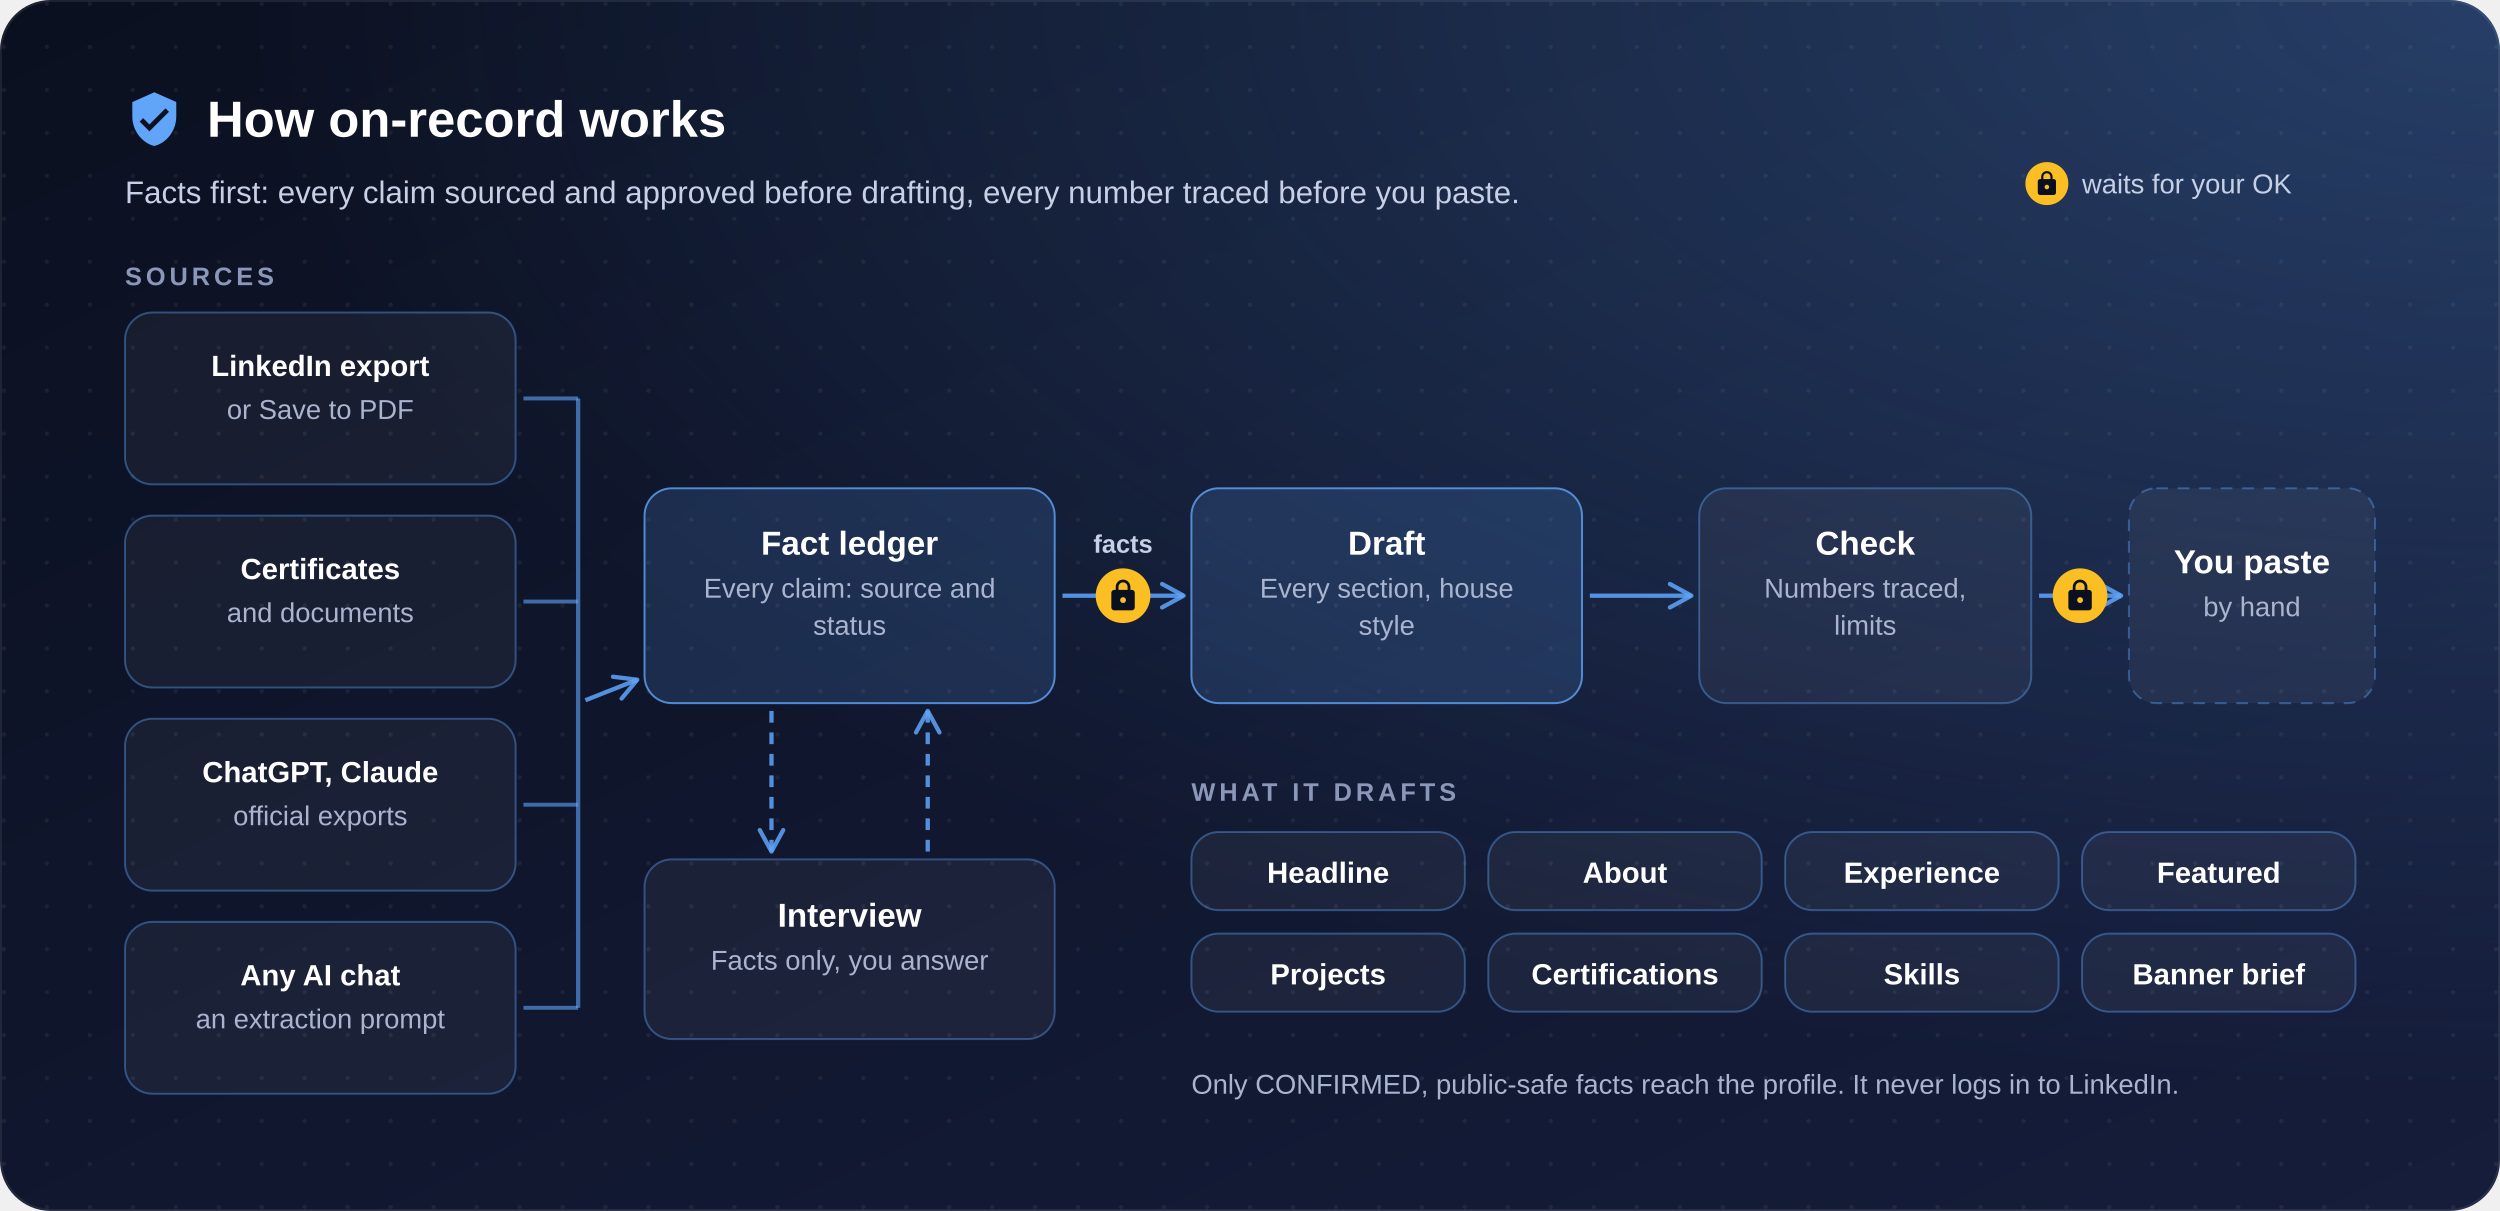
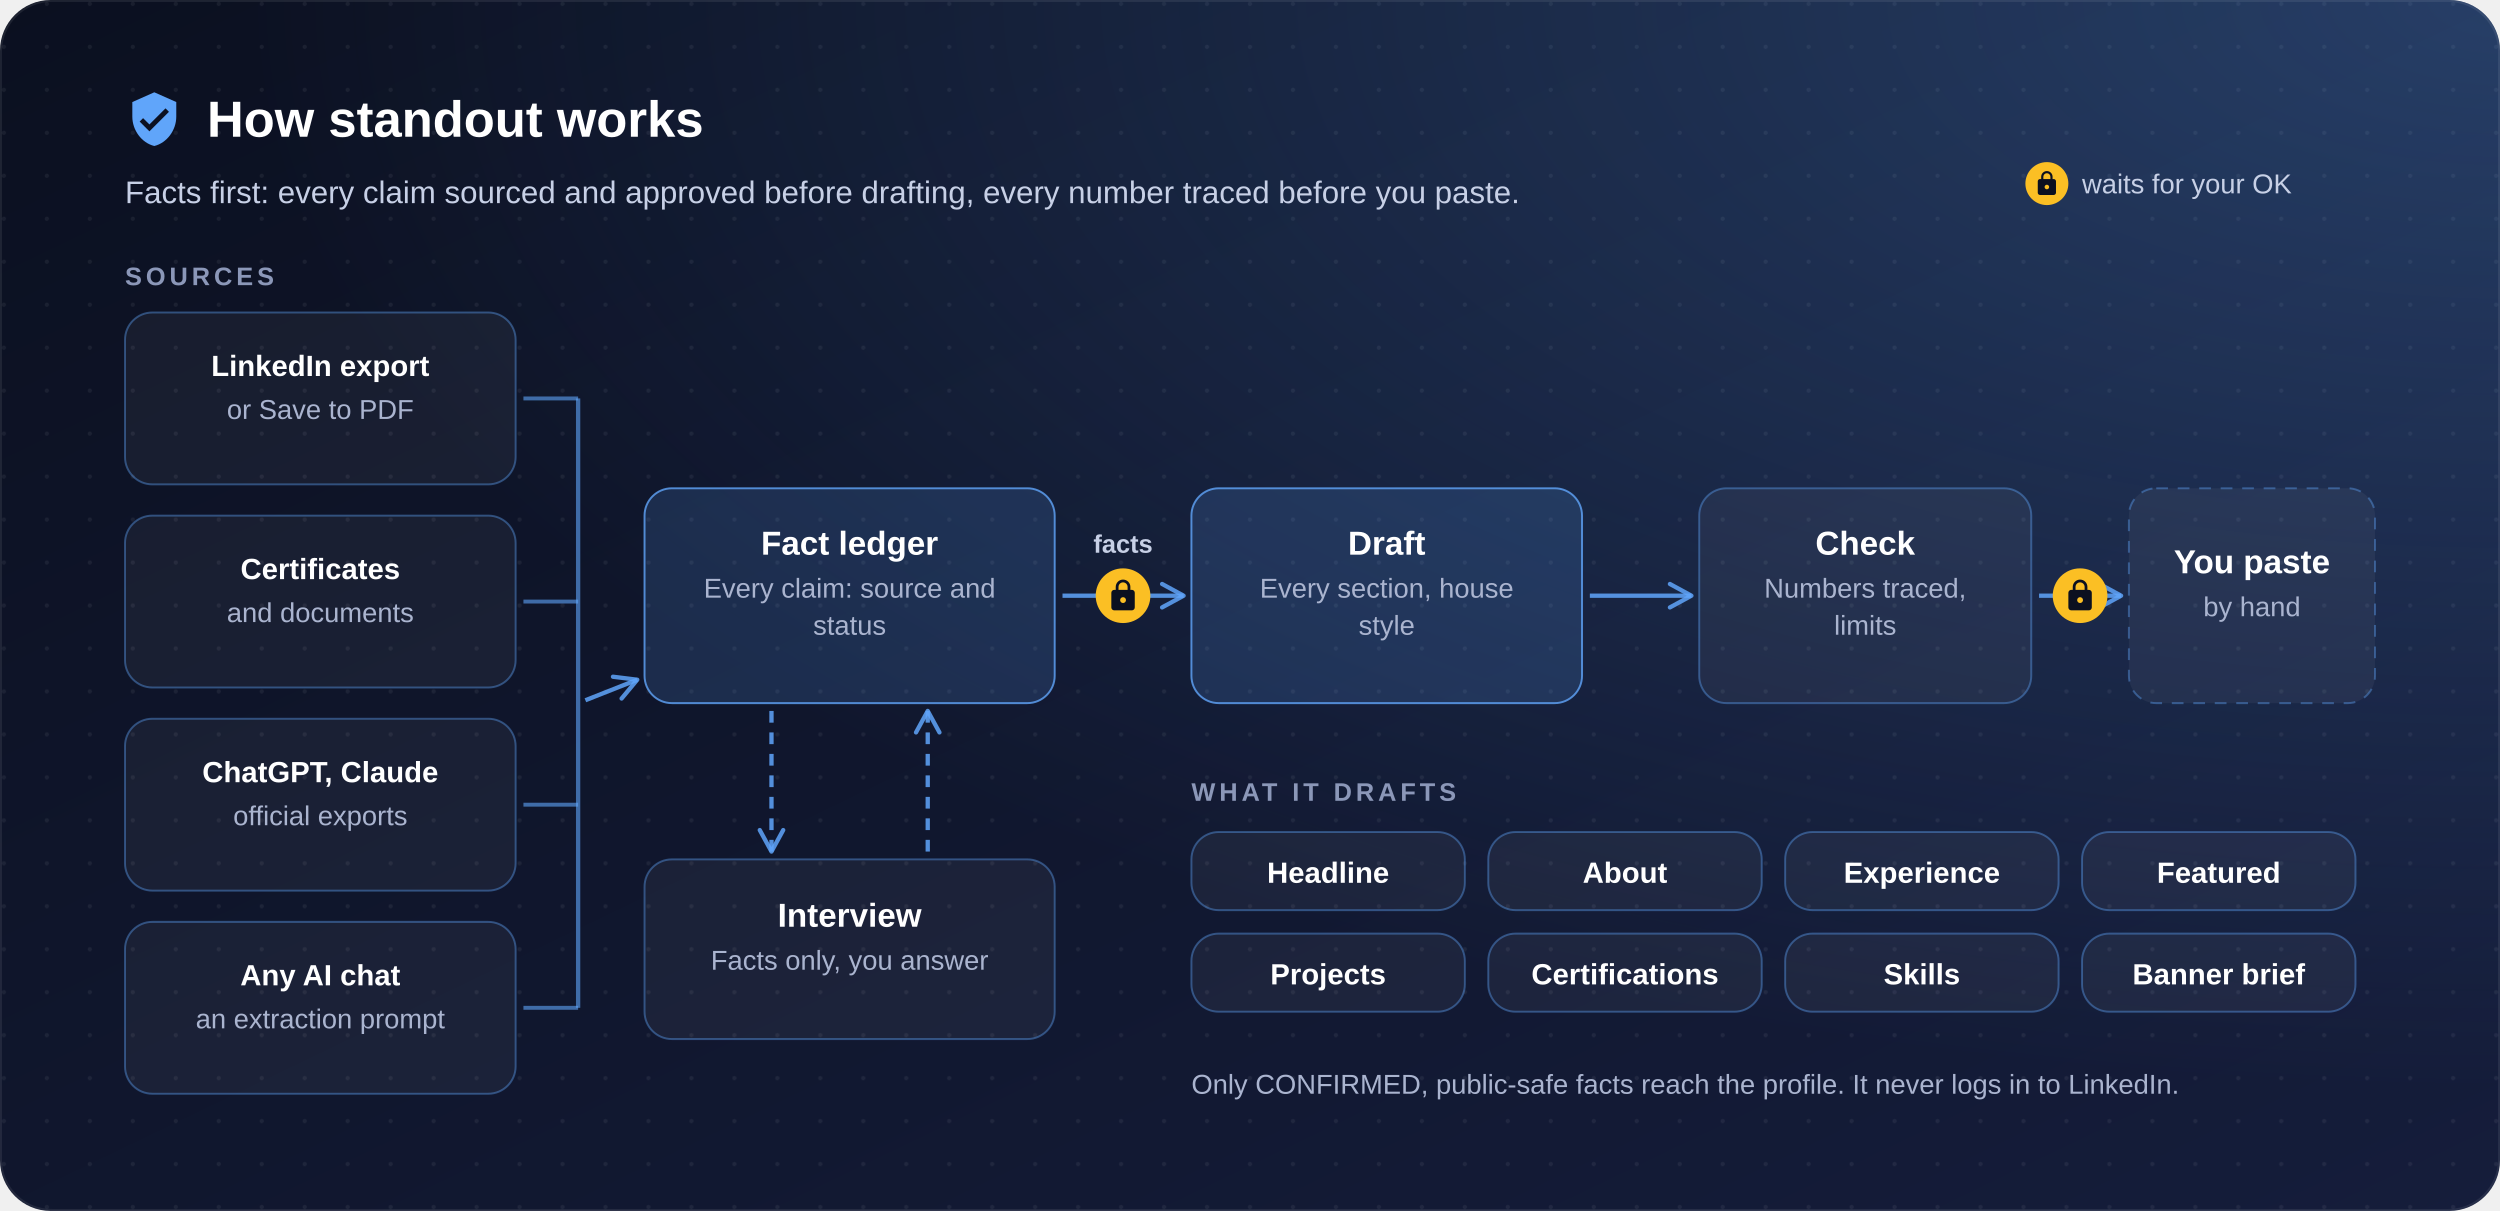
- <svg xmlns="http://www.w3.org/2000/svg" width="1280" height="620" viewBox="0 0 1280 620" role="img" aria-label="How on-record works" font-family="'Segoe UI', -apple-system, 'Helvetica Neue', Arial, sans-serif">
+ <svg xmlns="http://www.w3.org/2000/svg" width="1280" height="620" viewBox="0 0 1280 620" role="img" aria-label="How standout works" font-family="'Segoe UI', -apple-system, 'Helvetica Neue', Arial, sans-serif">
  <defs>
-     <linearGradient id="d-on-record-bg" x1="0" y1="0" x2="1" y2="1">
+     <linearGradient id="d-standout-bg" x1="0" y1="0" x2="1" y2="1">
      <stop offset="0" stop-color="#0b1020" />
      <stop offset="1" stop-color="#151d3b" />
    </linearGradient>
-     <radialGradient id="d-on-record-glow" cx="1" cy="0" r="0.9">
+     <radialGradient id="d-standout-glow" cx="1" cy="0" r="0.9">
      <stop offset="0" stop-color="#60a5fa" stop-opacity=".28" />
      <stop offset="1" stop-color="#60a5fa" stop-opacity="0" />
    </radialGradient>
-     <pattern id="d-on-record-dots" width="22" height="22" patternUnits="userSpaceOnUse">
+     <pattern id="d-standout-dots" width="22" height="22" patternUnits="userSpaceOnUse">
      <circle cx="2" cy="2" r="1.1" fill="#ffffff" fill-opacity=".06" />
    </pattern>
  </defs>
-   <rect width="1280" height="620" rx="26" fill="url(#d-on-record-bg)" />
-   <rect width="1280" height="620" rx="26" fill="url(#d-on-record-dots)" />
-   <rect width="1280" height="620" rx="26" fill="url(#d-on-record-glow)" />
+   <rect width="1280" height="620" rx="26" fill="url(#d-standout-bg)" />
+   <rect width="1280" height="620" rx="26" fill="url(#d-standout-dots)" />
+   <rect width="1280" height="620" rx="26" fill="url(#d-standout-glow)" />
  <rect x=".5" y=".5" width="1279" height="619" rx="26" fill="none" stroke="#ffffff" stroke-opacity=".08" />
  <g transform="translate(64 46) scale(1.25)" fill="#60a5fa">
    <path d="M12 1 3 5v6c0 5.55 3.84 10.74 9 12 5.16-1.26 9-6.45 9-12V5zm-2 16-4-4 1.41-1.41L10 14.17l6.59-6.59L18 9z" />
  </g>
-   <text x="106" y="70" font-size="26" font-weight="700" fill="#ffffff">How on-record works</text>
+   <text x="106" y="70" font-size="26" font-weight="700" fill="#ffffff">How standout works</text>
  <text x="64" y="104" font-size="16" fill="#c7d0e6">Facts first: every claim sourced and approved before drafting, every number traced before you paste.</text>
  <text x="64" y="146" font-size="13" font-weight="700" letter-spacing="2" fill="#8b97b8">SOURCES</text>
  <rect x="64" y="160" width="200" height="88" rx="14" fill="#ffffff" fill-opacity="0.05" stroke="#60a5fa" stroke-opacity="0.4" />
  <text x="164" y="192.5" text-anchor="middle" font-size="15" font-weight="700" fill="#ffffff">LinkedIn export</text>
  <text x="164" y="214.5" text-anchor="middle" font-size="14" fill="#aab4cf">or Save to PDF</text>
  <rect x="64" y="264" width="200" height="88" rx="14" fill="#ffffff" fill-opacity="0.05" stroke="#60a5fa" stroke-opacity="0.4" />
  <text x="164" y="296.5" text-anchor="middle" font-size="15" font-weight="700" fill="#ffffff">Certificates</text>
  <text x="164" y="318.5" text-anchor="middle" font-size="14" fill="#aab4cf">and documents</text>
  <rect x="64" y="368" width="200" height="88" rx="14" fill="#ffffff" fill-opacity="0.05" stroke="#60a5fa" stroke-opacity="0.4" />
  <text x="164" y="400.5" text-anchor="middle" font-size="15" font-weight="700" fill="#ffffff">ChatGPT, Claude</text>
  <text x="164" y="422.5" text-anchor="middle" font-size="14" fill="#aab4cf">official exports</text>
  <rect x="64" y="472" width="200" height="88" rx="14" fill="#ffffff" fill-opacity="0.05" stroke="#60a5fa" stroke-opacity="0.4" />
  <text x="164" y="504.5" text-anchor="middle" font-size="15" font-weight="700" fill="#ffffff">Any AI chat</text>
  <text x="164" y="526.5" text-anchor="middle" font-size="14" fill="#aab4cf">an extraction prompt</text>
  <rect x="330" y="250" width="210" height="110" rx="14" fill="#60a5fa" fill-opacity="0.16" stroke="#60a5fa" stroke-opacity="0.8" />
  <text x="435" y="284" text-anchor="middle" font-size="17" font-weight="700" fill="#ffffff">Fact ledger</text>
  <text x="435" y="306" text-anchor="middle" font-size="14" fill="#aab4cf">Every claim: source and</text>
  <text x="435" y="325" text-anchor="middle" font-size="14" fill="#aab4cf">status</text>
  <path d="M296 204V516" stroke="#60a5fa" stroke-opacity=".6" stroke-width="2.2" />
  <path d="M296 204H268" stroke="#60a5fa" stroke-opacity=".6" stroke-width="2" />
  <path d="M296 308H268" stroke="#60a5fa" stroke-opacity=".6" stroke-width="2" />
  <path d="M296 412H268" stroke="#60a5fa" stroke-opacity=".6" stroke-width="2" />
  <path d="M296 516H268" stroke="#60a5fa" stroke-opacity=".6" stroke-width="2" />
  <path d="M299.72 358.528L326.281 348.018" stroke="#60a5fa" stroke-opacity="0.85" stroke-width="2.2" fill="none" />
  <path d="M326.281 348.018l-8.021 9.626M326.281 348.018l-12.436 -1.532" stroke="#60a5fa" stroke-opacity="0.85" stroke-width="2.2" stroke-linecap="round" fill="none" />
  <rect x="330" y="440" width="210" height="92" rx="14" fill="#ffffff" fill-opacity="0.05" stroke="#60a5fa" stroke-opacity="0.4" />
  <text x="435" y="474.5" text-anchor="middle" font-size="17" font-weight="700" fill="#ffffff">Interview</text>
  <text x="435" y="496.5" text-anchor="middle" font-size="14" fill="#aab4cf">Facts only, you answer</text>
  <path d="M395 364L395 436" stroke="#60a5fa" stroke-opacity="0.85" stroke-width="2.2" fill="none" stroke-dasharray="6 5" />
  <path d="M395 436l-6 -11M395 436l6 -11" stroke="#60a5fa" stroke-opacity="0.85" stroke-width="2.2" stroke-linecap="round" fill="none" />
  <path d="M475 436L475 364" stroke="#60a5fa" stroke-opacity="0.85" stroke-width="2.2" fill="none" stroke-dasharray="6 5" />
  <path d="M475 364l6 11M475 364l-6 11" stroke="#60a5fa" stroke-opacity="0.85" stroke-width="2.2" stroke-linecap="round" fill="none" />
  <rect x="610" y="250" width="200" height="110" rx="14" fill="#60a5fa" fill-opacity="0.16" stroke="#60a5fa" stroke-opacity="0.8" />
  <text x="710" y="284" text-anchor="middle" font-size="17" font-weight="700" fill="#ffffff">Draft</text>
  <text x="710" y="306" text-anchor="middle" font-size="14" fill="#aab4cf">Every section, house</text>
  <text x="710" y="325" text-anchor="middle" font-size="14" fill="#aab4cf">style</text>
  <path d="M544 305L606 305" stroke="#60a5fa" stroke-opacity="0.85" stroke-width="2.2" fill="none" />
  <path d="M606 305l-11 6M606 305l-11 -6" stroke="#60a5fa" stroke-opacity="0.85" stroke-width="2.2" stroke-linecap="round" fill="none" />
  <circle cx="575" cy="305" r="14" fill="#fbbf24" />
  <g transform="translate(566 296) scale(0.75)" fill="#0b1020">
    <path d="M18 8h-1V6c0-2.76-2.24-5-5-5S7 3.24 7 6v2H6c-1.1 0-2 .9-2 2v10c0 1.1.9 2 2 2h12c1.1 0 2-.9 2-2V10c0-1.1-.9-2-2-2m-6 9c-1.1 0-2-.9-2-2s.9-2 2-2 2 .9 2 2-.9 2-2 2m3.1-9H8.9V6c0-1.71 1.39-3.1 3.1-3.1s3.1 1.39 3.1 3.1z" />
  </g>
  <text x="575" y="283" text-anchor="middle" font-size="13" font-weight="600" fill="#c7d0e6">facts</text>
  <rect x="870" y="250" width="170" height="110" rx="14" fill="#ffffff" fill-opacity="0.05" stroke="#60a5fa" stroke-opacity="0.4" />
  <text x="955" y="284" text-anchor="middle" font-size="17" font-weight="700" fill="#ffffff">Check</text>
  <text x="955" y="306" text-anchor="middle" font-size="14" fill="#aab4cf">Numbers traced,</text>
  <text x="955" y="325" text-anchor="middle" font-size="14" fill="#aab4cf">limits</text>
  <path d="M814 305L866 305" stroke="#60a5fa" stroke-opacity="0.85" stroke-width="2.2" fill="none" />
  <path d="M866 305l-11 6M866 305l-11 -6" stroke="#60a5fa" stroke-opacity="0.85" stroke-width="2.2" stroke-linecap="round" fill="none" />
  <rect x="1090" y="250" width="126" height="110" rx="14" fill="#ffffff" fill-opacity="0.05" stroke="#60a5fa" stroke-opacity="0.4" stroke-dasharray="6 5" />
  <text x="1153" y="293.5" text-anchor="middle" font-size="17" font-weight="700" fill="#ffffff">You paste</text>
  <text x="1153" y="315.5" text-anchor="middle" font-size="14" fill="#aab4cf">by hand</text>
  <path d="M1044 305L1086 305" stroke="#60a5fa" stroke-opacity="0.85" stroke-width="2.2" fill="none" />
  <path d="M1086 305l-11 6M1086 305l-11 -6" stroke="#60a5fa" stroke-opacity="0.85" stroke-width="2.2" stroke-linecap="round" fill="none" />
  <circle cx="1065" cy="305" r="14" fill="#fbbf24" />
  <g transform="translate(1056 296) scale(0.75)" fill="#0b1020">
    <path d="M18 8h-1V6c0-2.76-2.24-5-5-5S7 3.24 7 6v2H6c-1.1 0-2 .9-2 2v10c0 1.1.9 2 2 2h12c1.1 0 2-.9 2-2V10c0-1.1-.9-2-2-2m-6 9c-1.1 0-2-.9-2-2s.9-2 2-2 2 .9 2 2-.9 2-2 2m3.1-9H8.9V6c0-1.71 1.39-3.1 3.1-3.1s3.1 1.39 3.1 3.1z" />
  </g>
  <text x="610" y="410" font-size="13" font-weight="700" letter-spacing="2" fill="#8b97b8">WHAT IT DRAFTS</text>
  <rect x="610" y="426" width="140" height="40" rx="14" fill="#ffffff" fill-opacity="0.05" stroke="#60a5fa" stroke-opacity="0.4" />
  <text x="680" y="452" text-anchor="middle" font-size="15" font-weight="700" fill="#ffffff">Headline</text>
  <rect x="762" y="426" width="140" height="40" rx="14" fill="#ffffff" fill-opacity="0.05" stroke="#60a5fa" stroke-opacity="0.4" />
  <text x="832" y="452" text-anchor="middle" font-size="15" font-weight="700" fill="#ffffff">About</text>
  <rect x="914" y="426" width="140" height="40" rx="14" fill="#ffffff" fill-opacity="0.05" stroke="#60a5fa" stroke-opacity="0.4" />
  <text x="984" y="452" text-anchor="middle" font-size="15" font-weight="700" fill="#ffffff">Experience</text>
  <rect x="1066" y="426" width="140" height="40" rx="14" fill="#ffffff" fill-opacity="0.05" stroke="#60a5fa" stroke-opacity="0.4" />
  <text x="1136" y="452" text-anchor="middle" font-size="15" font-weight="700" fill="#ffffff">Featured</text>
  <rect x="610" y="478" width="140" height="40" rx="14" fill="#ffffff" fill-opacity="0.05" stroke="#60a5fa" stroke-opacity="0.4" />
  <text x="680" y="504" text-anchor="middle" font-size="15" font-weight="700" fill="#ffffff">Projects</text>
  <rect x="762" y="478" width="140" height="40" rx="14" fill="#ffffff" fill-opacity="0.05" stroke="#60a5fa" stroke-opacity="0.4" />
  <text x="832" y="504" text-anchor="middle" font-size="15" font-weight="700" fill="#ffffff">Certifications</text>
  <rect x="914" y="478" width="140" height="40" rx="14" fill="#ffffff" fill-opacity="0.05" stroke="#60a5fa" stroke-opacity="0.4" />
  <text x="984" y="504" text-anchor="middle" font-size="15" font-weight="700" fill="#ffffff">Skills</text>
  <rect x="1066" y="478" width="140" height="40" rx="14" fill="#ffffff" fill-opacity="0.05" stroke="#60a5fa" stroke-opacity="0.4" />
  <text x="1136" y="504" text-anchor="middle" font-size="15" font-weight="700" fill="#ffffff">Banner brief</text>
  <text x="610" y="560" font-size="14" fill="#aab4cf">Only CONFIRMED, public-safe facts reach the profile. It never logs in to LinkedIn.</text>
  <circle cx="1048" cy="94" r="11" fill="#fbbf24" />
  <g transform="translate(1041 87) scale(0.5833333)" fill="#0b1020">
    <path d="M18 8h-1V6c0-2.76-2.24-5-5-5S7 3.24 7 6v2H6c-1.1 0-2 .9-2 2v10c0 1.1.9 2 2 2h12c1.1 0 2-.9 2-2V10c0-1.1-.9-2-2-2m-6 9c-1.1 0-2-.9-2-2s.9-2 2-2 2 .9 2 2-.9 2-2 2m3.1-9H8.9V6c0-1.71 1.39-3.1 3.1-3.1s3.1 1.39 3.1 3.1z" />
  </g>
  <text x="1066" y="99" font-size="14" fill="#c7d0e6">waits for your OK</text>
</svg>
